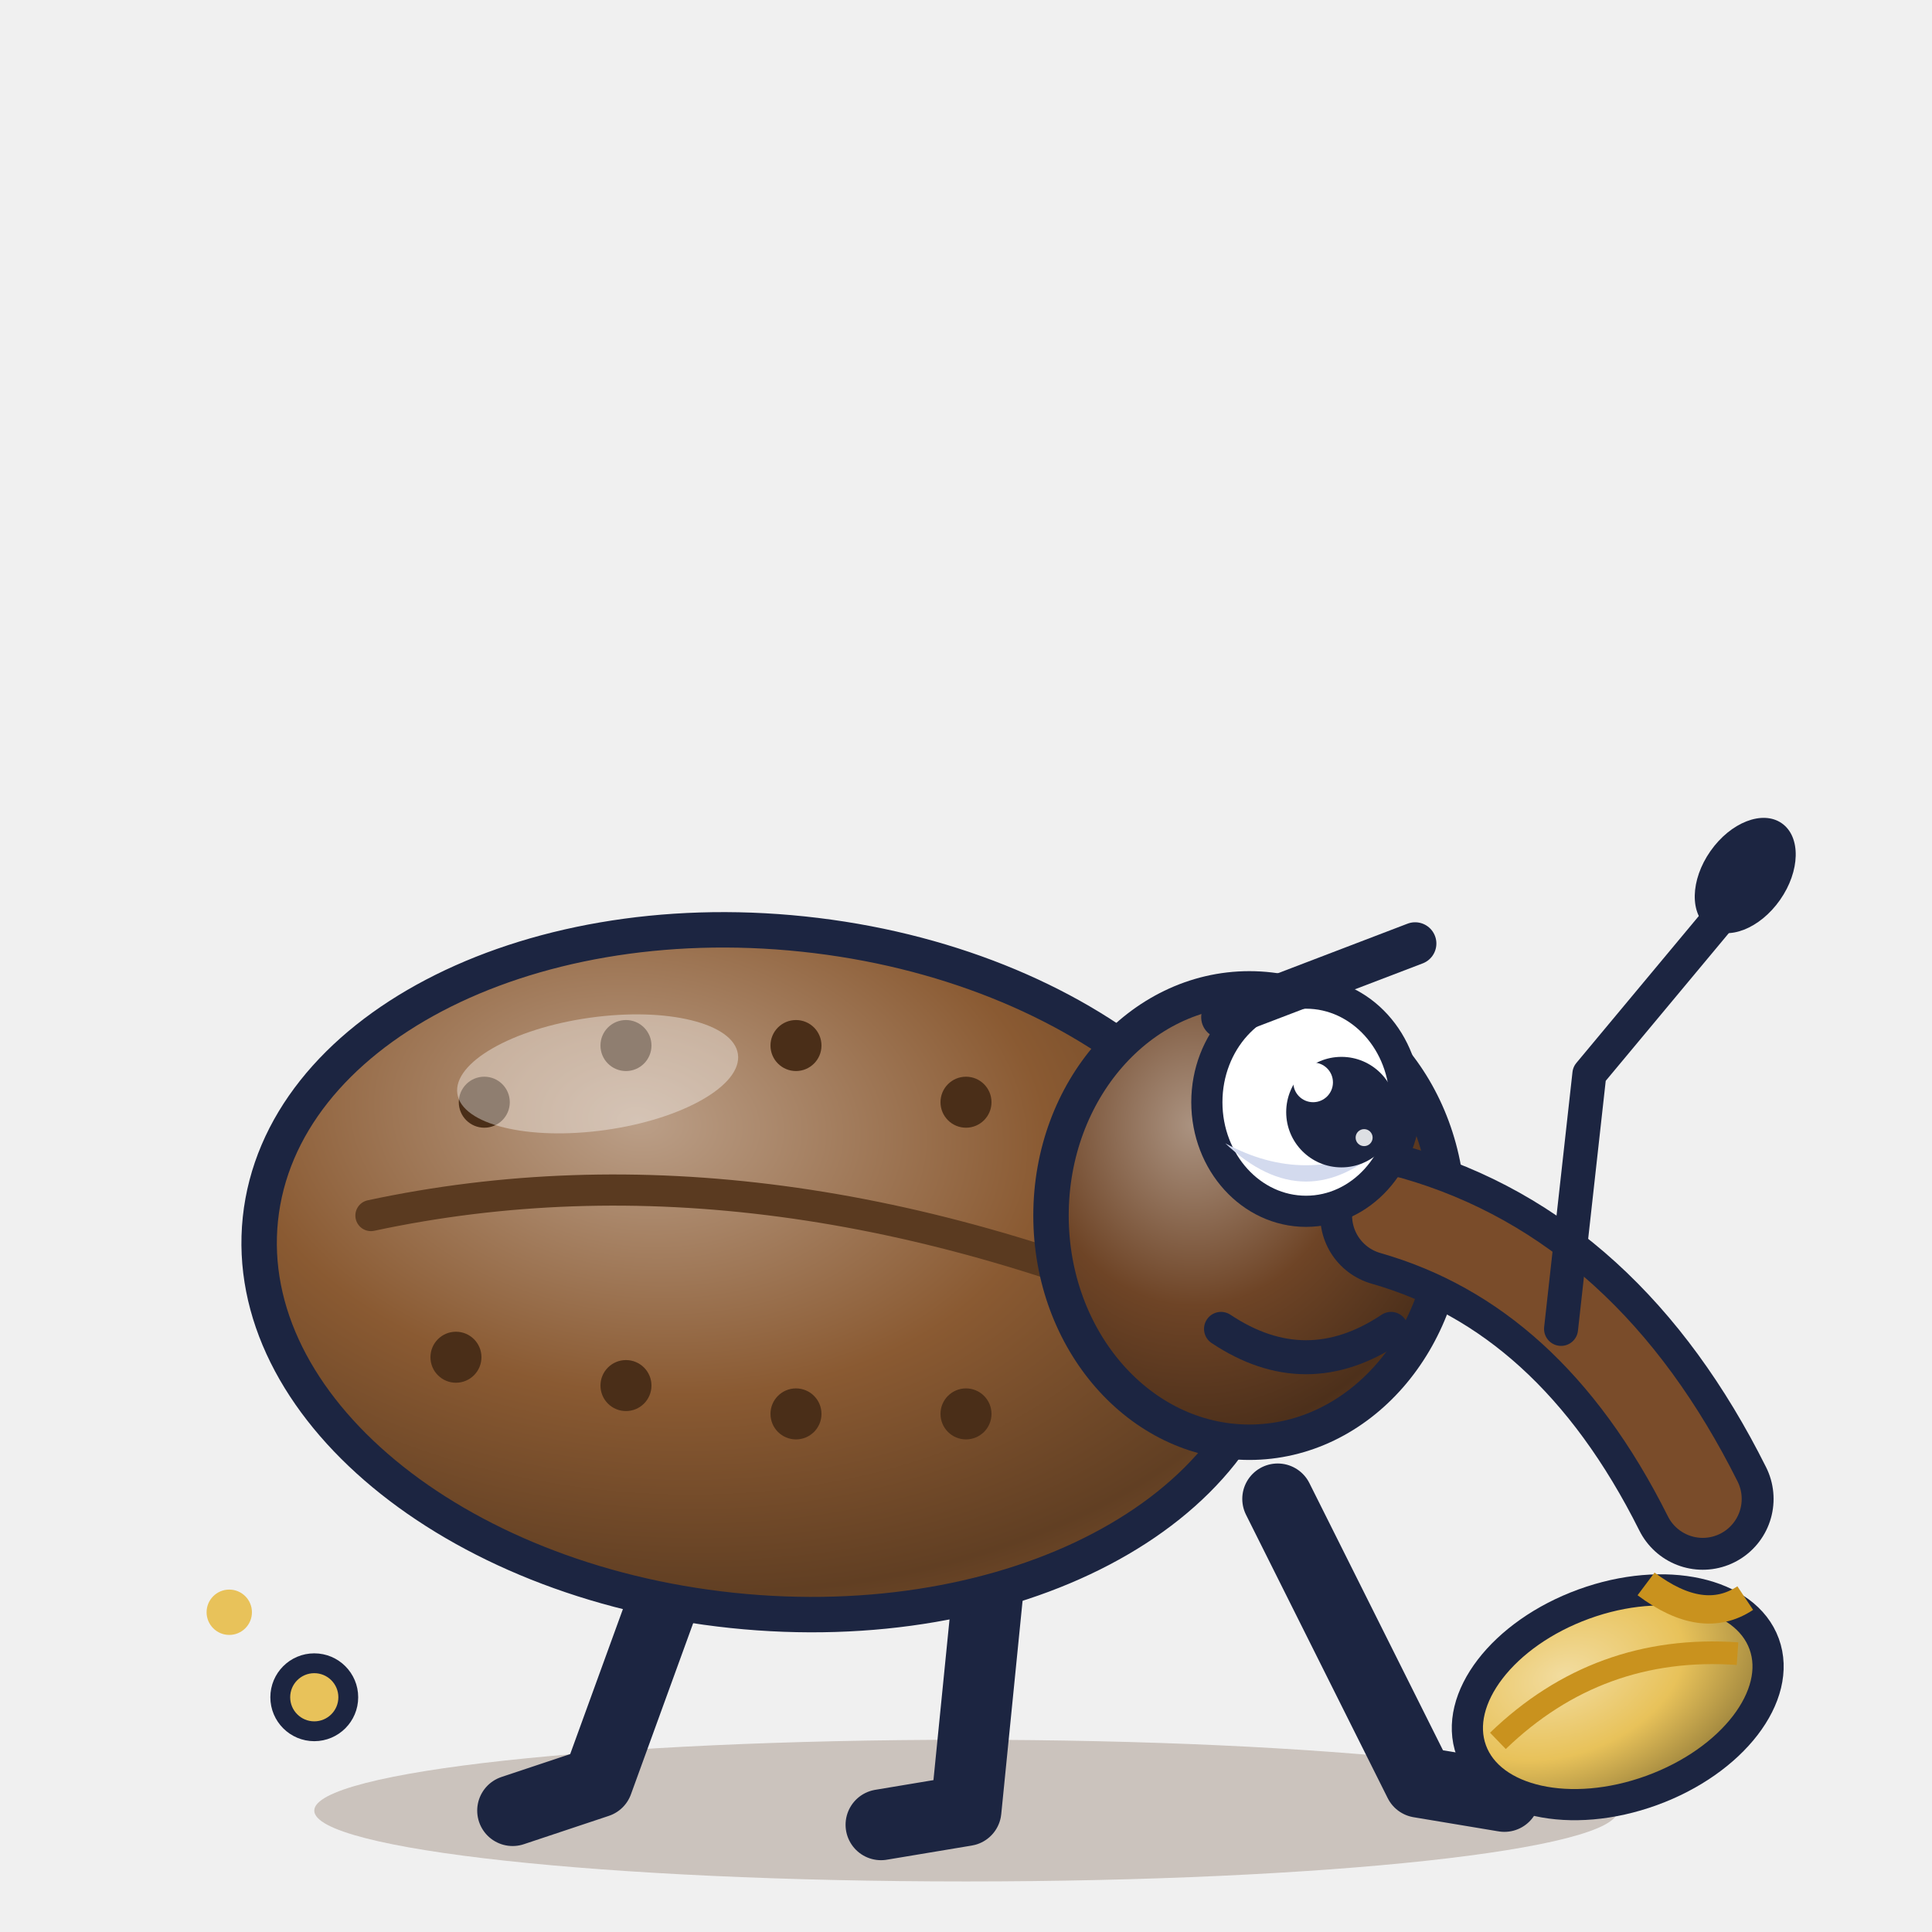
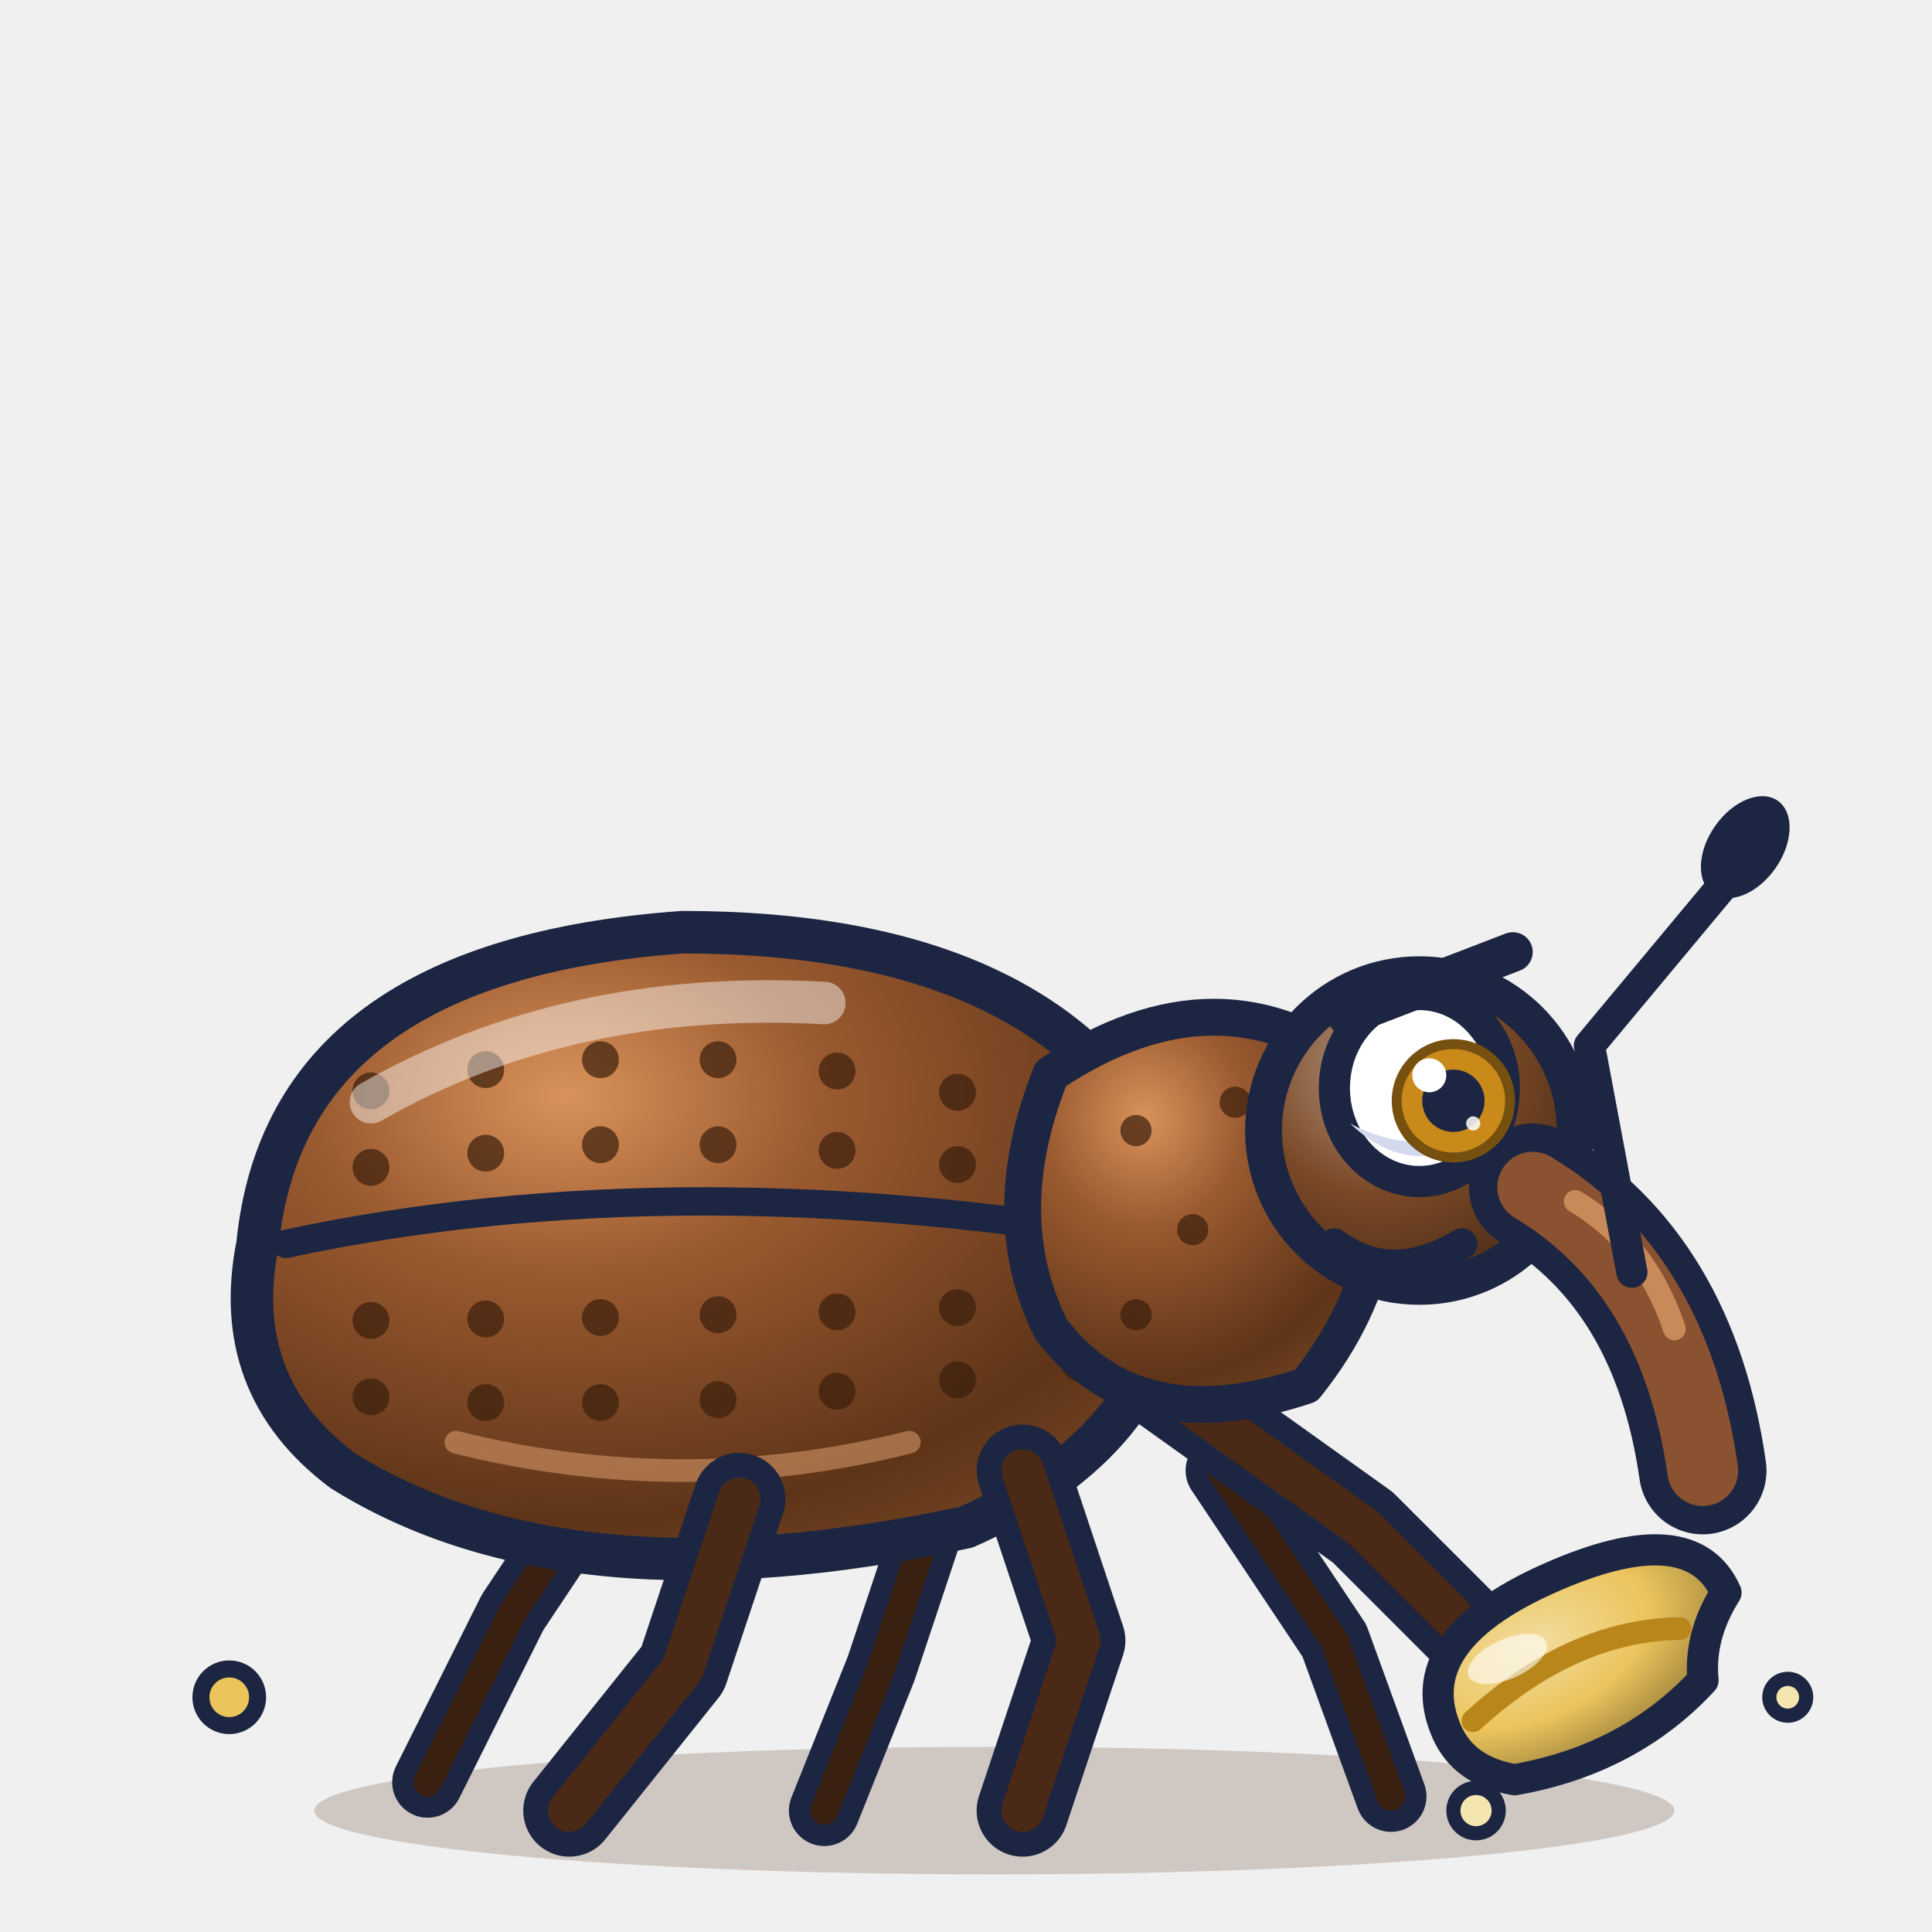
<svg viewBox="0 0 120 120" aria-hidden="true">
  <defs>
-     <radialGradient id="mkornkaefer_0" cx="36%" cy="30%" r="80%">
-       <stop offset="0" stop-color="#bb9f88" />
-       <stop offset=".5" stop-color="#8A5A32" />
-       <stop offset=".86" stop-color="#613f23" />
-       <stop offset="1" stop-color="#774d2b" />
+     <radialGradient id="mkornkaefer_0" cx=".34" cy=".26" r=".8">
+       <stop offset="0" stop-color="#D9925A" />
+       <stop offset="0.35" stop-color="#9A5A30" />
+       <stop offset="0.85" stop-color="#5E3418" />
+       <stop offset="1" stop-color="#6E4020" />
    </radialGradient>
    <radialGradient id="mkornkaefer_1" cx="36%" cy="30%" r="80%">
-       <stop offset="0" stop-color="#ab9381" />
-       <stop offset=".5" stop-color="#6E4426" />
-       <stop offset=".86" stop-color="#4d301b" />
-       <stop offset="1" stop-color="#5f3a21" />
+       <stop offset="0" stop-color="#b29581" />
+       <stop offset=".5" stop-color="#7A4826" />
+       <stop offset=".86" stop-color="#55321b" />
+       <stop offset="1" stop-color="#693e21" />
    </radialGradient>
    <radialGradient id="mkornkaefer_2" cx="36%" cy="30%" r="80%">
-       <stop offset="0" stop-color="#f2dc9f" />
-       <stop offset=".5" stop-color="#E8C25A" />
-       <stop offset=".86" stop-color="#a2883f" />
-       <stop offset="1" stop-color="#c8a74d" />
+       <stop offset="0" stop-color="#f3dda0" />
+       <stop offset=".5" stop-color="#EBC45C" />
+       <stop offset=".86" stop-color="#a58940" />
+       <stop offset="1" stop-color="#caa94f" />
    </radialGradient>
  </defs>
  <g transform="translate(7.2 13.9) scale(0.88)">
-     <ellipse cx="60" cy="112" rx="46" ry="5" fill="#5A3A22" opacity=".25" />
-     <path d="M42 88 L34 110 L28 112 M62 92 L60 112 L54 113 M82 90 L92 110 L98 111" fill="none" stroke="#1C2541" stroke-width="5" stroke-linecap="round" stroke-linejoin="round" />
-     <ellipse cx="46" cy="74" rx="36" ry="24" fill="url(#mkornkaefer_0)" stroke="#1C2541" stroke-width="2.50" stroke-linejoin="round" stroke-linecap="round" transform="rotate(6 46 74)" />
-     <path d="M18 70 Q46 64 78 78" fill="none" stroke="#5A3A20" stroke-width="2.2" stroke-linecap="round" />
-     <circle cx="26" cy="62" r="1.8" fill="#4A2E18" />
-     <circle cx="36" cy="58" r="1.8" fill="#4A2E18" />
-     <circle cx="48" cy="58" r="1.8" fill="#4A2E18" />
-     <circle cx="60" cy="62" r="1.8" fill="#4A2E18" />
-     <circle cx="24" cy="80" r="1.8" fill="#4A2E18" />
-     <circle cx="36" cy="82" r="1.8" fill="#4A2E18" />
-     <circle cx="48" cy="84" r="1.8" fill="#4A2E18" />
-     <circle cx="60" cy="84" r="1.8" fill="#4A2E18" />
-     <circle cx="70" cy="72" r="1.8" fill="#4A2E18" />
-     <ellipse cx="34" cy="60" rx="10" ry="4" fill="#fff" opacity=".38" transform="rotate(-8 34 60)" />
-     <ellipse cx="80" cy="70" rx="14" ry="16" fill="url(#mkornkaefer_1)" stroke="#1C2541" stroke-width="2.50" stroke-linejoin="round" stroke-linecap="round" />
-     <path d="M90 70 Q104 74 112 90" fill="none" stroke="#1C2541" stroke-width="10" stroke-linecap="round" />
-     <path d="M90 70 Q104 74 112 90" fill="none" stroke="#7A4C2A" stroke-width="5.5" stroke-linecap="round" />
-     <path d="M102 78 L104 60 L114 48" fill="none" stroke="#1C2541" stroke-width="2.40" stroke-linejoin="round" stroke-linecap="round" />
-     <ellipse cx="115" cy="46" rx="3" ry="4.5" fill="#1C2541" transform="rotate(35 115 46)" />
-     <ellipse cx="84" cy="62" rx="7" ry="7.7" fill="#fff" stroke="#1C2541" stroke-width="2.20" stroke-linejoin="round" stroke-linecap="round" />
-     <path d="M78.3 64.9 Q84 70.3 89.7 64.9 Q84 68 78.3 64.9 Z" fill="#D3DAEE" />
-     <circle cx="86.5" cy="62.7" r="3.9" fill="#1C2541" />
-     <circle cx="84.5" cy="60.6" r="1.4" fill="#fff" />
-     <circle cx="88.1" cy="64.5" r="0.6" fill="#fff" opacity=".85" />
-     <path d="M91.7 50.8 L78.1 56" fill="none" stroke="#1C2541" stroke-width="3" stroke-linecap="round" />
-     <path d="M78 78 Q84 82 90 78" fill="none" stroke="#1C2541" stroke-width="2.40" stroke-linejoin="round" stroke-linecap="round" />
-     <g transform="rotate(-20 106 104)">
-       <ellipse cx="106" cy="104" rx="11" ry="7" fill="url(#mkornkaefer_2)" stroke="#1C2541" stroke-width="2.20" stroke-linejoin="round" stroke-linecap="round" />
-       <path d="M97 104 Q106 100 115 104" fill="none" stroke="#C9921E" stroke-width="1.6" />
+     <ellipse cx="62" cy="112" rx="48" ry="4.5" fill="#5A3A22" opacity=".22" />
+     <path d="M36 86 L28 98 L22 110 M58 90 L54 102 L50 112 M78 88 L86 100 L90 111" fill="none" stroke="#1C2541" stroke-width="5" stroke-linecap="round" stroke-linejoin="round" />
+     <path d="M36 86 L28 98 L22 110 M58 90 L54 102 L50 112 M78 88 L86 100 L90 111" fill="none" stroke="#3A2010" stroke-width="2" stroke-linecap="round" stroke-linejoin="round" />
+     <path d="M10 72 Q12 52 40 50 Q66 50 74 66 Q78 84 60 92 Q32 98 16 88 Q8 82 10 72 Z" fill="url(#mkornkaefer_0)" stroke="#1C2541" stroke-width="3.00" stroke-linejoin="round" stroke-linecap="round" />
+     <path d="M12 72 Q40 66 74 72" fill="none" stroke="#1C2541" stroke-width="2.00" stroke-linejoin="round" stroke-linecap="round" />
+     <circle cx="18" cy="61.2" r="1.3" fill="#3A1E0C" opacity=".7" />
+     <circle cx="26.1" cy="59.7" r="1.3" fill="#3A1E0C" opacity=".7" />
+     <circle cx="34.2" cy="59" r="1.3" fill="#3A1E0C" opacity=".7" />
+     <circle cx="42.5" cy="59" r="1.3" fill="#3A1E0C" opacity=".7" />
+     <circle cx="50.9" cy="59.8" r="1.3" fill="#3A1E0C" opacity=".7" />
+     <circle cx="59.4" cy="61.3" r="1.3" fill="#3A1E0C" opacity=".7" />
+     <circle cx="68" cy="63.6" r="1.3" fill="#3A1E0C" opacity=".7" />
+     <circle cx="18" cy="66.6" r="1.3" fill="#3A1E0C" opacity=".7" />
+     <circle cx="26.1" cy="65.6" r="1.3" fill="#3A1E0C" opacity=".7" />
+     <circle cx="34.2" cy="65" r="1.3" fill="#3A1E0C" opacity=".7" />
+     <circle cx="42.5" cy="65" r="1.3" fill="#3A1E0C" opacity=".7" />
+     <circle cx="50.9" cy="65.4" r="1.3" fill="#3A1E0C" opacity=".7" />
+     <circle cx="59.4" cy="66.4" r="1.3" fill="#3A1E0C" opacity=".7" />
+     <circle cx="68" cy="67.8" r="1.3" fill="#3A1E0C" opacity=".7" />
+     <circle cx="18" cy="77.4" r="1.3" fill="#3A1E0C" opacity=".7" />
+     <circle cx="26.1" cy="77.3" r="1.3" fill="#3A1E0C" opacity=".7" />
+     <circle cx="34.2" cy="77.2" r="1.3" fill="#3A1E0C" opacity=".7" />
+     <circle cx="42.5" cy="77" r="1.3" fill="#3A1E0C" opacity=".7" />
+     <circle cx="50.9" cy="76.8" r="1.3" fill="#3A1E0C" opacity=".7" />
+     <circle cx="59.4" cy="76.5" r="1.3" fill="#3A1E0C" opacity=".7" />
+     <circle cx="68" cy="76.2" r="1.3" fill="#3A1E0C" opacity=".7" />
+     <circle cx="18" cy="82.8" r="1.3" fill="#3A1E0C" opacity=".7" />
+     <circle cx="26.1" cy="83.2" r="1.3" fill="#3A1E0C" opacity=".7" />
+     <circle cx="34.2" cy="83.2" r="1.3" fill="#3A1E0C" opacity=".7" />
+     <circle cx="42.5" cy="83" r="1.3" fill="#3A1E0C" opacity=".7" />
+     <circle cx="50.9" cy="82.4" r="1.3" fill="#3A1E0C" opacity=".7" />
+     <circle cx="59.4" cy="81.6" r="1.3" fill="#3A1E0C" opacity=".7" />
+     <circle cx="68" cy="80.4" r="1.3" fill="#3A1E0C" opacity=".7" />
+     <path d="M18 62 Q32 54 50 55" fill="none" stroke="#fff" stroke-width="3" stroke-linecap="round" opacity=".45" />
+     <path d="M24 86 Q40 90 56 86" fill="none" stroke="#E8A878" stroke-width="1.6" stroke-linecap="round" opacity=".5" />
+     <path d="M44 90 L40 102 L32 112 M64 88 L68 100 L64 112 M74 82 L88 92 L100 104" fill="none" stroke="#1C2541" stroke-width="6.5" stroke-linecap="round" stroke-linejoin="round" />
+     <path d="M44 90 L40 102 L32 112 M64 88 L68 100 L64 112 M74 82 L88 92 L100 104" fill="none" stroke="#4A2A16" stroke-width="3" stroke-linecap="round" stroke-linejoin="round" />
+     <path d="M66 60 Q78 52 88 60 Q92 72 84 82 Q72 86 66 78 Q62 70 66 60 Z" fill="url(#mkornkaefer_0)" stroke="#1C2541" stroke-width="2.60" stroke-linejoin="round" stroke-linecap="round" />
+     <circle cx="72" cy="64" r="1.1" fill="#3A1E0C" opacity=".7" />
+     <circle cx="79" cy="62" r="1.1" fill="#3A1E0C" opacity=".7" />
+     <circle cx="76" cy="71" r="1.1" fill="#3A1E0C" opacity=".7" />
+     <circle cx="83" cy="69" r="1.1" fill="#3A1E0C" opacity=".7" />
+     <circle cx="72" cy="77" r="1.1" fill="#3A1E0C" opacity=".7" />
+     <circle cx="92" cy="64" r="11" fill="url(#mkornkaefer_1)" stroke="#1C2541" stroke-width="2.60" stroke-linejoin="round" stroke-linecap="round" />
+     <path d="M100 68 Q110 74 112 88" fill="none" stroke="#1C2541" stroke-width="9" stroke-linecap="round" />
+     <path d="M100 68 Q110 74 112 88" fill="none" stroke="#8A5230" stroke-width="5" stroke-linecap="round" />
+     <path d="M103 69 Q108 72 110 78" fill="none" stroke="#C98A5A" stroke-width="1.6" stroke-linecap="round" />
+     <path d="M107 74 L104 58 L114 46" fill="none" stroke="#1C2541" stroke-width="2.20" stroke-linejoin="round" stroke-linecap="round" />
+     <ellipse cx="115" cy="44" rx="2.6" ry="4" fill="#1C2541" transform="rotate(35 115 44)" />
+     <ellipse cx="92" cy="61" rx="6" ry="6.6" fill="#fff" stroke="#1C2541" stroke-width="2.20" stroke-linejoin="round" stroke-linecap="round" />
+     <path d="M87.1 63.5 Q92 68.1 96.9 63.5 Q92 66.1 87.1 63.5 Z" fill="#D3DAEE" />
+     <circle cx="94.4" cy="61.9" r="4" fill="#C98A1A" stroke="#75500f" stroke-width="0.7" />
+     <circle cx="94.4" cy="61.9" r="2.2" fill="#1C2541" />
+     <circle cx="92.7" cy="60.1" r="1.2" fill="#fff" />
+     <circle cx="95.8" cy="63.5" r="0.5" fill="#fff" opacity=".85" />
+     <path d="M98.6 51.4 L86.9 55.9" fill="none" stroke="#1C2541" stroke-width="2.8" stroke-linecap="round" />
+     <path d="M86 72 Q90 75 95 72" fill="none" stroke="#1C2541" stroke-width="2.20" stroke-linejoin="round" stroke-linecap="round" />
+     <g transform="rotate(-24 104 102)">
+       <path d="M93 102 Q93 95 104 95 Q115 95 115 101 Q112 103 111 106 Q104 109 96 107 Q93 105 93 102 Z" fill="url(#mkornkaefer_2)" stroke="#1C2541" stroke-width="2.20" stroke-linejoin="round" stroke-linecap="round" />
+       <path d="M95 102 Q104 99 111 102" fill="none" stroke="#B8861A" stroke-width="1.6" stroke-linecap="round" />
+       <ellipse cx="99" cy="99" rx="3" ry="1.4" fill="#fff" opacity=".6" />
    </g>
-     <path d="M108 96 Q112 99 115 97" fill="none" stroke="#C9921E" stroke-width="2" />
-     <circle cx="14" cy="104" r="2.4" fill="#E8C25A" stroke="#1C2541" stroke-width="1.40" stroke-linejoin="round" stroke-linecap="round" />
-     <circle cx="8" cy="98" r="1.6" fill="#E8C25A" />
+     <circle cx="96" cy="112" r="1.6" fill="#F5E6B0" stroke="#1C2541" stroke-width="1.00" stroke-linejoin="round" stroke-linecap="round" />
+     <circle cx="118" cy="104" r="1.3" fill="#F5E6B0" stroke="#1C2541" stroke-width="1.00" stroke-linejoin="round" stroke-linecap="round" />
+     <circle cx="8" cy="104" r="2" fill="#EBC45C" stroke="#1C2541" stroke-width="1.20" stroke-linejoin="round" stroke-linecap="round" />
  </g>
</svg>
